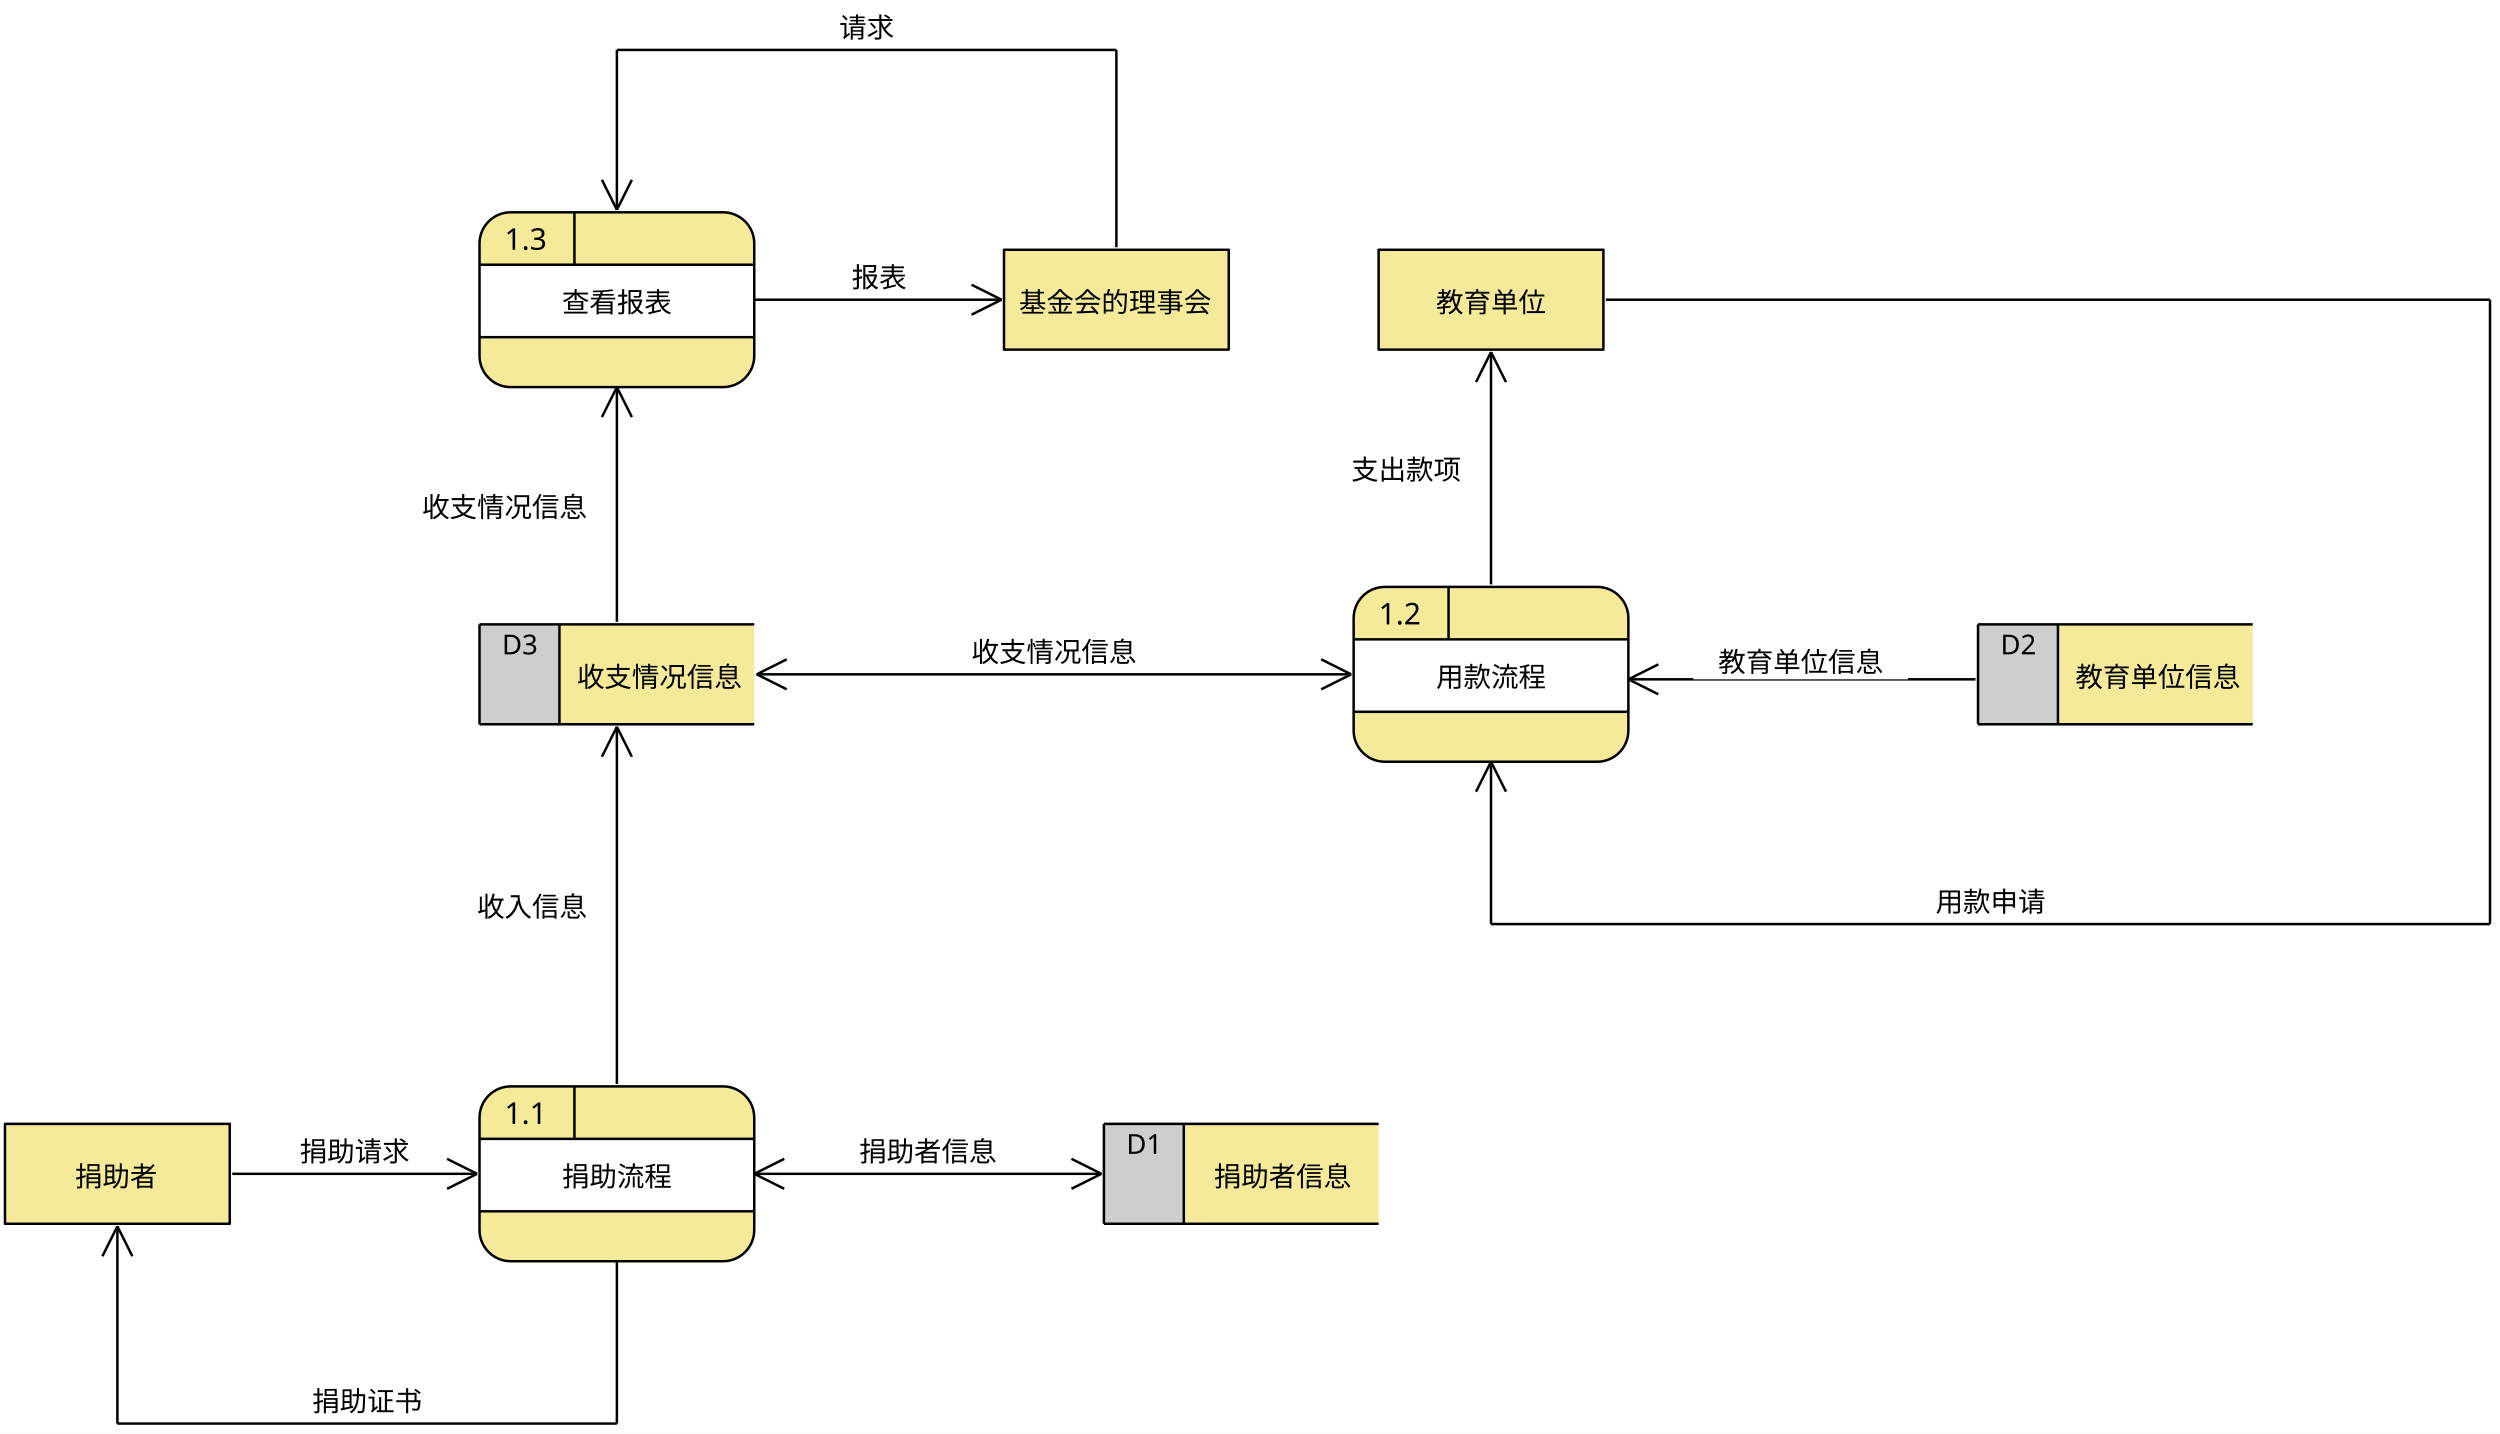
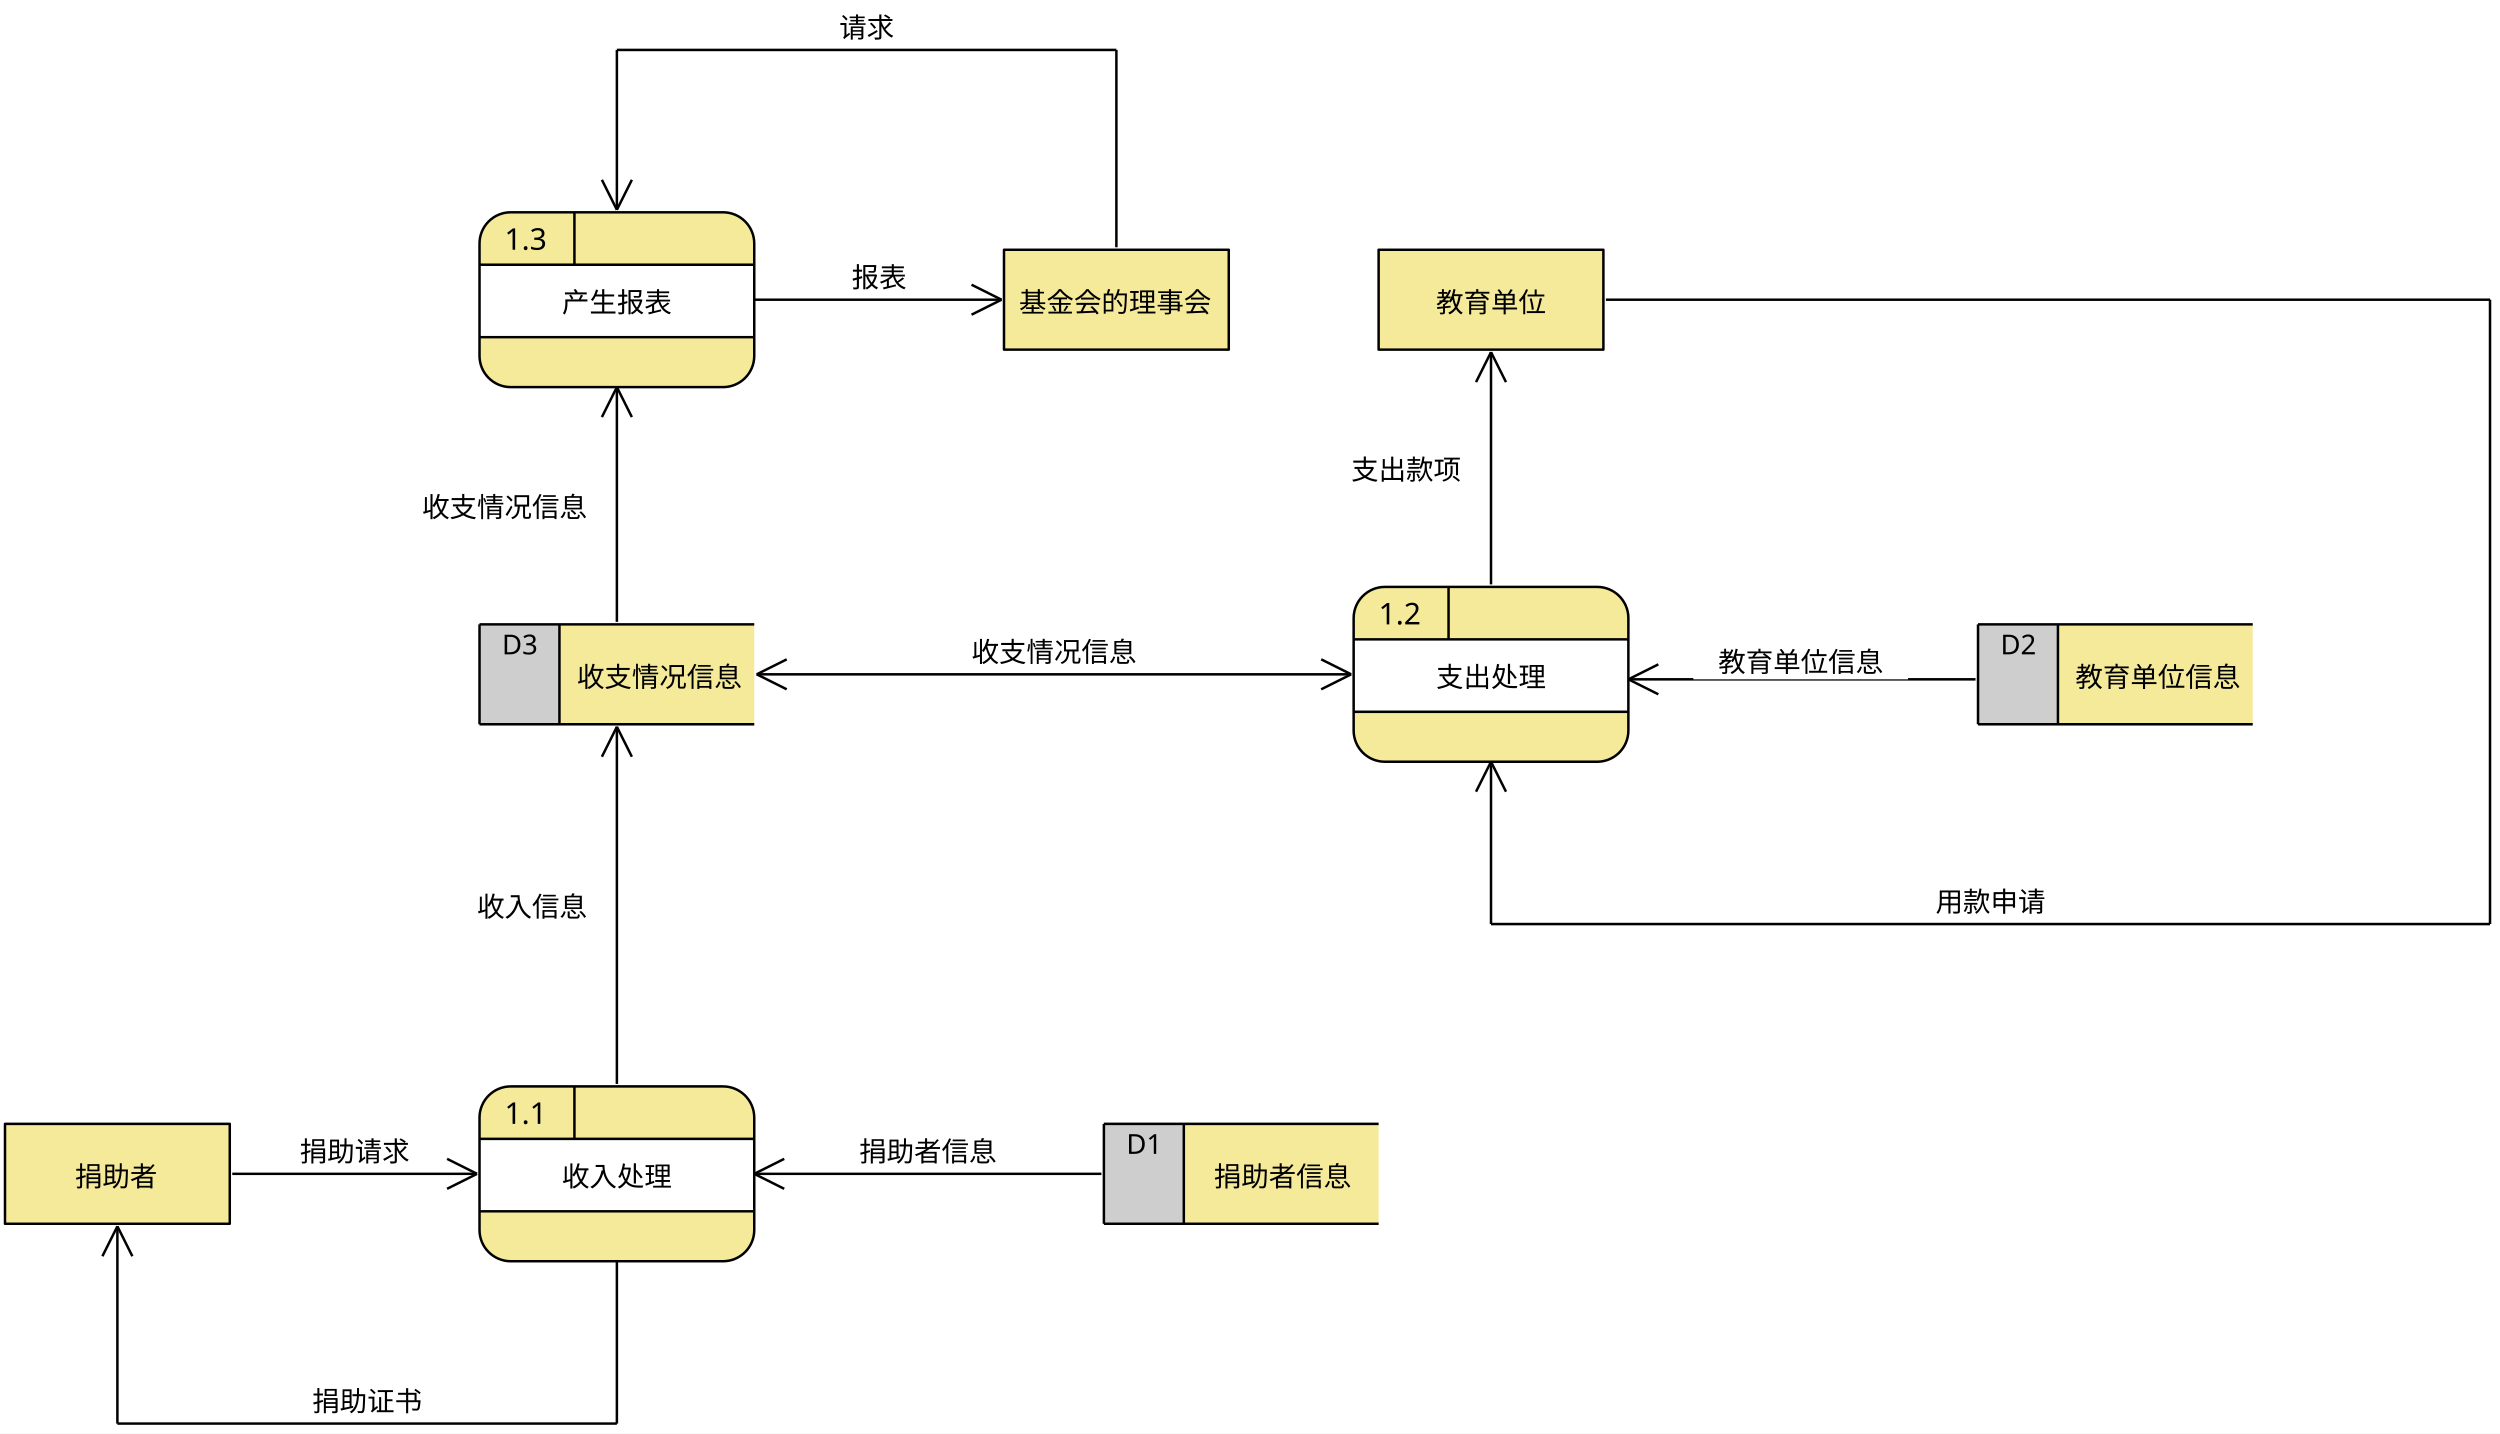
<svg xmlns="http://www.w3.org/2000/svg" fill-opacity="0" color-rendering="auto" color-interpolation="auto" text-rendering="auto" stroke="rgb(0,0,0)" stroke-linecap="square" width="1001" stroke-miterlimit="10" shape-rendering="auto" stroke-opacity="0" fill="rgb(0,0,0)" stroke-dasharray="none" font-weight="normal" stroke-width="1" height="574" font-family="'Dialog'" font-style="normal" stroke-linejoin="miter" font-size="12" stroke-dashoffset="0" image-rendering="auto">
  <defs id="genericDefs" />
  <g>
    <defs id="defs1">
      <clipPath clipPathUnits="userSpaceOnUse" id="clipPath1">
        <path d="M-7 -7 L121 -7 L121 81 L-7 81 L-7 -7 Z" />
      </clipPath>
      <clipPath clipPathUnits="userSpaceOnUse" id="clipPath2">
        <path d="M0 0 L0 29 L110 29 L110 0 Z" />
      </clipPath>
      <clipPath clipPathUnits="userSpaceOnUse" id="clipPath3">
        <path d="M0 0 L0 21 L72 21 L72 0 Z" />
      </clipPath>
      <clipPath clipPathUnits="userSpaceOnUse" id="clipPath4">
        <path d="M0 0 L0 21 L38 21 L38 0 Z" />
      </clipPath>
      <clipPath clipPathUnits="userSpaceOnUse" id="clipPath5">
        <path d="M-7 -7 L101 -7 L101 51 L-7 51 L-7 -7 Z" />
      </clipPath>
      <clipPath clipPathUnits="userSpaceOnUse" id="clipPath6">
        <path d="M0 0 L0 40 L90 40 L90 0 Z" />
      </clipPath>
      <clipPath clipPathUnits="userSpaceOnUse" id="clipPath7">
        <path d="M-7 -7 L121 -7 L121 51 L-7 51 L-7 -7 Z" />
      </clipPath>
      <clipPath clipPathUnits="userSpaceOnUse" id="clipPath8">
        <path d="M0 0 L0 40 L78 40 L78 0 Z" />
      </clipPath>
      <clipPath clipPathUnits="userSpaceOnUse" id="clipPath9">
        <path d="M0 0 L0 40 L32 40 L32 0 Z" />
      </clipPath>
      <clipPath clipPathUnits="userSpaceOnUse" id="clipPath10">
        <path d="M0 0 L202 0 L202 104 L0 104 L0 0 Z" />
      </clipPath>
      <clipPath clipPathUnits="userSpaceOnUse" id="clipPath11">
        <path d="M131 32 L131 48 L67 48 L67 32 ZM0 0 L0 104 L202 104 L202 0 Z" />
      </clipPath>
      <clipPath clipPathUnits="userSpaceOnUse" id="clipPath12">
        <path d="M0 0 L304 0 L304 183 L0 183 L0 0 Z" />
      </clipPath>
      <clipPath clipPathUnits="userSpaceOnUse" id="clipPath13">
        <path d="M177 11 L177 27 L113 27 L113 11 ZM182 111 L182 127 L118 127 L118 111 ZM0 0 L0 183 L304 183 L304 0 Z" />
      </clipPath>
      <clipPath clipPathUnits="userSpaceOnUse" id="clipPath14">
        <path d="M0 0 L243 0 L243 104 L0 104 L0 0 Z" />
      </clipPath>
      <clipPath clipPathUnits="userSpaceOnUse" id="clipPath15">
        <path d="M157 32 L157 48 L82 48 L82 32 ZM0 0 L0 104 L243 104 L243 0 Z" />
      </clipPath>
      <clipPath clipPathUnits="userSpaceOnUse" id="clipPath16">
        <path d="M0 0 L104 0 L104 247 L0 247 L0 0 Z" />
      </clipPath>
      <clipPath clipPathUnits="userSpaceOnUse" id="clipPath17">
        <path d="M0 0 L0 113 L48 113 L48 129 L0 129 L0 247 L104 247 L104 0 Z" />
      </clipPath>
      <clipPath clipPathUnits="userSpaceOnUse" id="clipPath18">
        <path d="M0 0 L203 0 L203 104 L0 104 L0 0 Z" />
      </clipPath>
      <clipPath clipPathUnits="userSpaceOnUse" id="clipPath19">
        <path d="M121 32 L121 48 L79 48 L79 32 ZM0 0 L0 104 L203 104 L203 0 Z" />
      </clipPath>
      <clipPath clipPathUnits="userSpaceOnUse" id="clipPath20">
        <path d="M0 0 L504 0 L504 354 L0 354 L0 0 Z" />
      </clipPath>
      <clipPath clipPathUnits="userSpaceOnUse" id="clipPath21">
        <path d="M217 186 L217 202 L131 202 L131 186 ZM282 282 L282 298 L218 298 L218 282 ZM0 0 L0 109 L48 109 L48 125 L0 125 L0 354 L504 354 L504 0 Z" />
      </clipPath>
      <clipPath clipPathUnits="userSpaceOnUse" id="clipPath22">
        <path d="M0 0 L104 0 L104 197 L0 197 L0 0 Z" />
      </clipPath>
      <clipPath clipPathUnits="userSpaceOnUse" id="clipPath23">
        <path d="M0 0 L0 88 L48 88 L48 104 L0 104 L0 197 L104 197 L104 0 Z" />
      </clipPath>
      <clipPath clipPathUnits="userSpaceOnUse" id="clipPath24">
        <path d="M0 0 L342 0 L342 104 L0 104 L0 0 Z" />
      </clipPath>
      <clipPath clipPathUnits="userSpaceOnUse" id="clipPath25">
        <path d="M212 32 L212 48 L126 48 L126 32 ZM0 0 L0 104 L342 104 L342 0 Z" />
      </clipPath>
      <clipPath clipPathUnits="userSpaceOnUse" id="clipPath26">
        <path d="M0 0 L104 0 L104 198 L0 198 L0 0 Z" />
      </clipPath>
      <clipPath clipPathUnits="userSpaceOnUse" id="clipPath27">
        <path d="M0 0 L0 89 L48 89 L48 105 L0 105 L0 198 L104 198 L104 0 Z" />
      </clipPath>
      <clipPath clipPathUnits="userSpaceOnUse" id="clipPath28">
        <path d="M171 32 L171 48 L129 48 L129 32 ZM176 132 L176 148 L134 148 L134 132 ZM0 0 L0 183 L304 183 L304 0 Z" />
      </clipPath>
      <clipPath clipPathUnits="userSpaceOnUse" id="clipPath29">
        <path d="M162 34 L162 50 L76 50 L76 34 ZM0 0 L0 104 L243 104 L243 0 Z" />
      </clipPath>
      <clipPath clipPathUnits="userSpaceOnUse" id="clipPath30">
        <path d="M-86 -16 L172 -16 L172 32 L-86 32 L-86 -16 Z" />
      </clipPath>
      <clipPath clipPathUnits="userSpaceOnUse" id="clipPath31">
        <path d="M-42 -16 L84 -16 L84 32 L-42 32 L-42 -16 Z" />
      </clipPath>
      <clipPath clipPathUnits="userSpaceOnUse" id="clipPath32">
        <path d="M-64 -16 L128 -16 L128 32 L-64 32 L-64 -16 Z" />
      </clipPath>
      <clipPath clipPathUnits="userSpaceOnUse" id="clipPath33">
        <path d="M-75 -16 L150 -16 L150 32 L-75 32 L-75 -16 Z" />
      </clipPath>
    </defs>
    <g fill="white" text-rendering="geometricPrecision" fill-opacity="1" stroke-opacity="1" stroke="white">
      <rect x="0" width="1001" height="574" y="0" stroke="none" />
    </g>
    <g font-size="11" transform="translate(192,435)" fill-opacity="1" fill="rgb(244,234,154)" text-rendering="geometricPrecision" font-family="sans-serif" stroke="rgb(244,234,154)" stroke-opacity="1">
      <rect x="0" y="0" clip-path="url(#clipPath1)" width="110" rx="12.5" ry="12.5" height="70" stroke="none" />
      <rect x="0" y="21" clip-path="url(#clipPath1)" fill="white" width="110" height="29" stroke="none" />
    </g>
    <g stroke-linecap="butt" font-size="11" transform="translate(192,435)" fill-opacity="1" fill="black" text-rendering="geometricPrecision" font-family="sans-serif" stroke-linejoin="round" stroke="black" stroke-opacity="1" stroke-miterlimit="0">
      <rect x="0" y="0" clip-path="url(#clipPath1)" fill="none" width="110" rx="12.5" ry="12.5" height="70" />
      <line y2="21" fill="none" x1="38" clip-path="url(#clipPath1)" x2="38" y1="0" />
      <line y2="21" fill="none" x1="0" clip-path="url(#clipPath1)" x2="110" y1="21" />
      <line y2="50" fill="none" x1="0" clip-path="url(#clipPath1)" x2="110" y1="50" />
    </g>
    <g font-size="11" transform="translate(192,456)" fill-opacity="1" fill="black" text-rendering="geometricPrecision" font-family="sans-serif" stroke="black" stroke-opacity="1">
-       <text x="33" xml:space="preserve" y="19" clip-path="url(#clipPath2)" stroke="none">捐助流程</text>
+       <text x="33" xml:space="preserve" y="19" clip-path="url(#clipPath2)" stroke="none">收入处理</text>
    </g>
    <g transform="translate(192,435)" fill-opacity="1" fill="black" text-rendering="geometricPrecision" font-family="'宋体'" stroke="black" stroke-opacity="1">
      <text x="10" xml:space="preserve" y="15" clip-path="url(#clipPath4)" stroke="none">1.1</text>
    </g>
    <g font-size="11" transform="translate(2,450)" fill-opacity="1" fill="rgb(244,234,154)" text-rendering="geometricPrecision" font-family="sans-serif" stroke="rgb(244,234,154)" stroke-opacity="1">
      <rect x="0" width="90" height="40" y="0" clip-path="url(#clipPath5)" stroke="none" />
    </g>
    <g stroke-linecap="butt" font-size="11" transform="translate(2,450)" fill-opacity="1" fill="black" text-rendering="geometricPrecision" font-family="sans-serif" stroke-linejoin="round" stroke="black" stroke-opacity="1" stroke-miterlimit="0">
      <rect fill="none" x="0" width="90" height="40" y="0" clip-path="url(#clipPath5)" />
    </g>
    <g font-size="11" transform="translate(2,450)" fill-opacity="1" fill="black" text-rendering="geometricPrecision" font-family="sans-serif" stroke="black" stroke-opacity="1">
      <text x="28" xml:space="preserve" y="25" clip-path="url(#clipPath6)" stroke="none">捐助者</text>
    </g>
    <g font-size="11" transform="translate(552,100)" fill-opacity="1" fill="rgb(244,234,154)" text-rendering="geometricPrecision" font-family="sans-serif" stroke="rgb(244,234,154)" stroke-opacity="1">
      <rect x="0" width="90" height="40" y="0" clip-path="url(#clipPath5)" stroke="none" />
    </g>
    <g stroke-linecap="butt" font-size="11" transform="translate(552,100)" fill-opacity="1" fill="black" text-rendering="geometricPrecision" font-family="sans-serif" stroke-linejoin="round" stroke="black" stroke-opacity="1" stroke-miterlimit="0">
      <rect fill="none" x="0" width="90" height="40" y="0" clip-path="url(#clipPath5)" />
    </g>
    <g font-size="11" transform="translate(552,100)" fill-opacity="1" fill="black" text-rendering="geometricPrecision" font-family="sans-serif" stroke="black" stroke-opacity="1">
      <text x="23" xml:space="preserve" y="25" clip-path="url(#clipPath6)" stroke="none">教育单位</text>
    </g>
    <g font-size="11" transform="translate(542,235)" fill-opacity="1" fill="rgb(244,234,154)" text-rendering="geometricPrecision" font-family="sans-serif" stroke="rgb(244,234,154)" stroke-opacity="1">
      <rect x="0" y="0" clip-path="url(#clipPath1)" width="110" rx="12.5" ry="12.5" height="70" stroke="none" />
      <rect x="0" y="21" clip-path="url(#clipPath1)" fill="white" width="110" height="29" stroke="none" />
    </g>
    <g stroke-linecap="butt" font-size="11" transform="translate(542,235)" fill-opacity="1" fill="black" text-rendering="geometricPrecision" font-family="sans-serif" stroke-linejoin="round" stroke="black" stroke-opacity="1" stroke-miterlimit="0">
      <rect x="0" y="0" clip-path="url(#clipPath1)" fill="none" width="110" rx="12.5" ry="12.5" height="70" />
      <line y2="21" fill="none" x1="38" clip-path="url(#clipPath1)" x2="38" y1="0" />
      <line y2="21" fill="none" x1="0" clip-path="url(#clipPath1)" x2="110" y1="21" />
      <line y2="50" fill="none" x1="0" clip-path="url(#clipPath1)" x2="110" y1="50" />
    </g>
    <g font-size="11" transform="translate(542,256)" fill-opacity="1" fill="black" text-rendering="geometricPrecision" font-family="sans-serif" stroke="black" stroke-opacity="1">
-       <text x="33" xml:space="preserve" y="19" clip-path="url(#clipPath2)" stroke="none">用款流程</text>
+       <text x="33" xml:space="preserve" y="19" clip-path="url(#clipPath2)" stroke="none">支出处理</text>
    </g>
    <g transform="translate(542,235)" fill-opacity="1" fill="black" text-rendering="geometricPrecision" font-family="'宋体'" stroke="black" stroke-opacity="1">
      <text x="10" xml:space="preserve" y="15" clip-path="url(#clipPath4)" stroke="none">1.2</text>
    </g>
    <g font-size="11" transform="translate(402,100)" fill-opacity="1" fill="rgb(244,234,154)" text-rendering="geometricPrecision" font-family="sans-serif" stroke="rgb(244,234,154)" stroke-opacity="1">
      <rect x="0" width="90" height="40" y="0" clip-path="url(#clipPath5)" stroke="none" />
    </g>
    <g stroke-linecap="butt" font-size="11" transform="translate(402,100)" fill-opacity="1" fill="black" text-rendering="geometricPrecision" font-family="sans-serif" stroke-linejoin="round" stroke="black" stroke-opacity="1" stroke-miterlimit="0">
      <rect fill="none" x="0" width="90" height="40" y="0" clip-path="url(#clipPath5)" />
    </g>
    <g font-size="11" transform="translate(402,100)" fill-opacity="1" fill="black" text-rendering="geometricPrecision" font-family="sans-serif" stroke="black" stroke-opacity="1">
      <text x="6" xml:space="preserve" y="25" clip-path="url(#clipPath6)" stroke="none">基金会的理事会</text>
    </g>
    <g font-size="11" transform="translate(192,85)" fill-opacity="1" fill="rgb(244,234,154)" text-rendering="geometricPrecision" font-family="sans-serif" stroke="rgb(244,234,154)" stroke-opacity="1">
      <rect x="0" y="0" clip-path="url(#clipPath1)" width="110" rx="12.5" ry="12.5" height="70" stroke="none" />
      <rect x="0" y="21" clip-path="url(#clipPath1)" fill="white" width="110" height="29" stroke="none" />
    </g>
    <g stroke-linecap="butt" font-size="11" transform="translate(192,85)" fill-opacity="1" fill="black" text-rendering="geometricPrecision" font-family="sans-serif" stroke-linejoin="round" stroke="black" stroke-opacity="1" stroke-miterlimit="0">
      <rect x="0" y="0" clip-path="url(#clipPath1)" fill="none" width="110" rx="12.5" ry="12.5" height="70" />
      <line y2="21" fill="none" x1="38" clip-path="url(#clipPath1)" x2="38" y1="0" />
      <line y2="21" fill="none" x1="0" clip-path="url(#clipPath1)" x2="110" y1="21" />
      <line y2="50" fill="none" x1="0" clip-path="url(#clipPath1)" x2="110" y1="50" />
    </g>
    <g font-size="11" transform="translate(192,106)" fill-opacity="1" fill="black" text-rendering="geometricPrecision" font-family="sans-serif" stroke="black" stroke-opacity="1">
-       <text x="33" xml:space="preserve" y="19" clip-path="url(#clipPath2)" stroke="none">查看报表</text>
+       <text x="33" xml:space="preserve" y="19" clip-path="url(#clipPath2)" stroke="none">产生报表</text>
    </g>
    <g transform="translate(192,85)" fill-opacity="1" fill="black" text-rendering="geometricPrecision" font-family="'宋体'" stroke="black" stroke-opacity="1">
      <text x="10" xml:space="preserve" y="15" clip-path="url(#clipPath4)" stroke="none">1.3</text>
    </g>
    <g font-size="11" transform="translate(442,450)" fill-opacity="1" fill="rgb(244,234,154)" text-rendering="geometricPrecision" font-family="sans-serif" stroke="rgb(244,234,154)" stroke-opacity="1">
      <rect x="32" width="78" height="40" y="0" clip-path="url(#clipPath7)" stroke="none" />
      <rect x="0" y="0" clip-path="url(#clipPath7)" fill="rgb(206,206,206)" width="32" height="40" stroke="none" />
    </g>
    <g stroke-linecap="butt" font-size="11" transform="translate(442,450)" fill-opacity="1" fill="black" text-rendering="geometricPrecision" font-family="sans-serif" stroke-linejoin="round" stroke="black" stroke-opacity="1" stroke-miterlimit="0">
      <line y2="0" fill="none" x1="0" clip-path="url(#clipPath7)" x2="110" y1="0" />
      <line y2="40" fill="none" x1="0" clip-path="url(#clipPath7)" x2="0" y1="0" />
      <line y2="40" fill="none" x1="0" clip-path="url(#clipPath7)" x2="110" y1="40" />
      <line y2="40" fill="none" x1="32" clip-path="url(#clipPath7)" x2="32" y1="0" />
    </g>
    <g font-size="11" transform="translate(474,450)" fill-opacity="1" fill="black" text-rendering="geometricPrecision" font-family="sans-serif" stroke="black" stroke-opacity="1">
      <text x="12" xml:space="preserve" y="25" clip-path="url(#clipPath8)" stroke="none">捐助者信息</text>
    </g>
    <g font-size="11" transform="translate(442,450)" fill-opacity="1" fill="black" text-rendering="geometricPrecision" font-family="sans-serif" stroke="black" stroke-opacity="1">
      <text x="9" xml:space="preserve" y="12" clip-path="url(#clipPath9)" stroke="none">D1</text>
    </g>
    <g font-size="11" transform="translate(792,250)" fill-opacity="1" fill="rgb(244,234,154)" text-rendering="geometricPrecision" font-family="sans-serif" stroke="rgb(244,234,154)" stroke-opacity="1">
      <rect x="32" width="78" height="40" y="0" clip-path="url(#clipPath7)" stroke="none" />
      <rect x="0" y="0" clip-path="url(#clipPath7)" fill="rgb(206,206,206)" width="32" height="40" stroke="none" />
    </g>
    <g stroke-linecap="butt" font-size="11" transform="translate(792,250)" fill-opacity="1" fill="black" text-rendering="geometricPrecision" font-family="sans-serif" stroke-linejoin="round" stroke="black" stroke-opacity="1" stroke-miterlimit="0">
      <line y2="0" fill="none" x1="0" clip-path="url(#clipPath7)" x2="110" y1="0" />
      <line y2="40" fill="none" x1="0" clip-path="url(#clipPath7)" x2="0" y1="0" />
      <line y2="40" fill="none" x1="0" clip-path="url(#clipPath7)" x2="110" y1="40" />
      <line y2="40" fill="none" x1="32" clip-path="url(#clipPath7)" x2="32" y1="0" />
    </g>
    <g font-size="11" transform="translate(824,250)" fill-opacity="1" fill="black" text-rendering="geometricPrecision" font-family="sans-serif" stroke="black" stroke-opacity="1">
      <text x="7" xml:space="preserve" y="25" clip-path="url(#clipPath8)" stroke="none">教育单位信息</text>
    </g>
    <g font-size="11" transform="translate(792,250)" fill-opacity="1" fill="black" text-rendering="geometricPrecision" font-family="sans-serif" stroke="black" stroke-opacity="1">
      <text x="9" xml:space="preserve" y="12" clip-path="url(#clipPath9)" stroke="none">D2</text>
    </g>
    <g font-size="11" transform="translate(192,250)" fill-opacity="1" fill="rgb(244,234,154)" text-rendering="geometricPrecision" font-family="sans-serif" stroke="rgb(244,234,154)" stroke-opacity="1">
      <rect x="32" width="78" height="40" y="0" clip-path="url(#clipPath7)" stroke="none" />
      <rect x="0" y="0" clip-path="url(#clipPath7)" fill="rgb(206,206,206)" width="32" height="40" stroke="none" />
    </g>
    <g stroke-linecap="butt" font-size="11" transform="translate(192,250)" fill-opacity="1" fill="black" text-rendering="geometricPrecision" font-family="sans-serif" stroke-linejoin="round" stroke="black" stroke-opacity="1" stroke-miterlimit="0">
      <line y2="0" fill="none" x1="0" clip-path="url(#clipPath7)" x2="110" y1="0" />
      <line y2="40" fill="none" x1="0" clip-path="url(#clipPath7)" x2="0" y1="0" />
      <line y2="40" fill="none" x1="0" clip-path="url(#clipPath7)" x2="110" y1="40" />
      <line y2="40" fill="none" x1="32" clip-path="url(#clipPath7)" x2="32" y1="0" />
    </g>
    <g font-size="11" transform="translate(224,250)" fill-opacity="1" fill="black" text-rendering="geometricPrecision" font-family="sans-serif" stroke="black" stroke-opacity="1">
      <text x="7" xml:space="preserve" y="25" clip-path="url(#clipPath8)" stroke="none">收支情况信息</text>
    </g>
    <g font-size="11" transform="translate(192,250)" fill-opacity="1" fill="black" text-rendering="geometricPrecision" font-family="sans-serif" stroke="black" stroke-opacity="1">
      <text x="9" xml:space="preserve" y="12" clip-path="url(#clipPath9)" stroke="none">D3</text>
    </g>
    <g stroke-linecap="butt" font-size="11" transform="translate(43,420)" fill-opacity="1" fill="black" text-rendering="geometricPrecision" font-family="sans-serif" stroke-linejoin="round" stroke="black" stroke-opacity="1">
      <line y2="50" fill="none" x1="50" clip-path="url(#clipPath11)" x2="148" y1="50" />
      <line y2="44" fill="none" x1="148" clip-path="url(#clipPath11)" x2="136" y1="50" />
      <line y2="56" fill="none" x1="148" clip-path="url(#clipPath11)" x2="136" y1="50" />
    </g>
    <g stroke-linecap="butt" font-size="11" transform="translate(-3,441)" fill-opacity="1" fill="black" text-rendering="geometricPrecision" font-family="sans-serif" stroke-linejoin="round" stroke="black" stroke-opacity="1">
      <line y2="129" fill="none" x1="250" clip-path="url(#clipPath13)" x2="250" y1="64" />
      <line y2="129" fill="none" x1="250" clip-path="url(#clipPath13)" x2="50" y1="129" />
      <line y2="50" fill="none" x1="50" clip-path="url(#clipPath13)" x2="50" y1="129" />
      <line y2="62" fill="none" x1="50" clip-path="url(#clipPath13)" x2="44" y1="50" />
      <line y2="62" fill="none" x1="50" clip-path="url(#clipPath13)" x2="56" y1="50" />
    </g>
    <g stroke-linecap="butt" font-size="11" transform="translate(252,420)" fill-opacity="1" fill="black" text-rendering="geometricPrecision" font-family="sans-serif" stroke-linejoin="round" stroke="black" stroke-opacity="1">
-       <line y2="50" fill="none" x1="50" clip-path="url(#clipPath15)" x2="189" y1="50" />
+       <line y2="50" fill="none" x1="189" clip-path="url(#clipPath15)" x2="50" y1="50" />
      <line y2="56" fill="none" x1="50" clip-path="url(#clipPath15)" x2="62" y1="50" />
      <line y2="44" fill="none" x1="50" clip-path="url(#clipPath15)" x2="62" y1="50" />
-       <line y2="44" fill="none" x1="189" clip-path="url(#clipPath15)" x2="177" y1="50" />
-       <line y2="56" fill="none" x1="189" clip-path="url(#clipPath15)" x2="177" y1="50" />
    </g>
    <g stroke-linecap="butt" font-size="11" transform="translate(197,241)" fill-opacity="1" fill="black" text-rendering="geometricPrecision" font-family="sans-serif" stroke-linejoin="round" stroke="black" stroke-opacity="1">
      <line y2="50" fill="none" x1="50" clip-path="url(#clipPath17)" x2="50" y1="193" />
      <line y2="62" fill="none" x1="50" clip-path="url(#clipPath17)" x2="44" y1="50" />
      <line y2="62" fill="none" x1="50" clip-path="url(#clipPath17)" x2="56" y1="50" />
    </g>
    <g stroke-linecap="butt" font-size="11" transform="translate(252,70)" fill-opacity="1" fill="black" text-rendering="geometricPrecision" font-family="sans-serif" stroke-linejoin="round" stroke="black" stroke-opacity="1">
      <line y2="50" fill="none" x1="50" clip-path="url(#clipPath19)" x2="149" y1="50" />
      <line y2="44" fill="none" x1="149" clip-path="url(#clipPath19)" x2="137" y1="50" />
      <line y2="56" fill="none" x1="149" clip-path="url(#clipPath19)" x2="137" y1="50" />
    </g>
    <g stroke-linecap="butt" font-size="11" transform="translate(547,70)" fill-opacity="1" fill="black" text-rendering="geometricPrecision" font-family="sans-serif" stroke-linejoin="round" stroke="black" stroke-opacity="1">
      <line y2="50" fill="none" x1="96" clip-path="url(#clipPath21)" x2="450" y1="50" />
      <line y2="300" fill="none" x1="450" clip-path="url(#clipPath21)" x2="450" y1="50" />
      <line y2="300" fill="none" x1="450" clip-path="url(#clipPath21)" x2="50" y1="300" />
      <line y2="235" fill="none" x1="50" clip-path="url(#clipPath21)" x2="50" y1="300" />
      <line y2="247" fill="none" x1="50" clip-path="url(#clipPath21)" x2="44" y1="235" />
      <line y2="247" fill="none" x1="50" clip-path="url(#clipPath21)" x2="56" y1="235" />
    </g>
    <g stroke-linecap="butt" font-size="11" transform="translate(547,91)" fill-opacity="1" fill="black" text-rendering="geometricPrecision" font-family="sans-serif" stroke-linejoin="round" stroke="black" stroke-opacity="1">
      <line y2="50" fill="none" x1="50" clip-path="url(#clipPath23)" x2="50" y1="143" />
      <line y2="62" fill="none" x1="50" clip-path="url(#clipPath23)" x2="44" y1="50" />
      <line y2="62" fill="none" x1="50" clip-path="url(#clipPath23)" x2="56" y1="50" />
    </g>
    <g stroke-linecap="butt" font-size="11" transform="translate(253,220)" fill-opacity="1" fill="black" text-rendering="geometricPrecision" font-family="sans-serif" stroke-linejoin="round" stroke="black" stroke-opacity="1">
      <line y2="50" fill="none" x1="288" clip-path="url(#clipPath25)" x2="50" y1="50" />
      <line y2="44" fill="none" x1="288" clip-path="url(#clipPath25)" x2="276" y1="50" />
      <line y2="56" fill="none" x1="288" clip-path="url(#clipPath25)" x2="276" y1="50" />
      <line y2="56" fill="none" x1="50" clip-path="url(#clipPath25)" x2="62" y1="50" />
      <line y2="44" fill="none" x1="50" clip-path="url(#clipPath25)" x2="62" y1="50" />
    </g>
    <g stroke-linecap="butt" font-size="11" transform="translate(197,105)" fill-opacity="1" fill="black" text-rendering="geometricPrecision" font-family="sans-serif" stroke-linejoin="round" stroke="black" stroke-opacity="1">
      <line y2="50" fill="none" x1="50" clip-path="url(#clipPath27)" x2="50" y1="144" />
      <line y2="62" fill="none" x1="50" clip-path="url(#clipPath27)" x2="44" y1="50" />
      <line y2="62" fill="none" x1="50" clip-path="url(#clipPath27)" x2="56" y1="50" />
    </g>
    <g stroke-linecap="butt" font-size="11" transform="translate(197,-30)" fill-opacity="1" fill="black" text-rendering="geometricPrecision" font-family="sans-serif" stroke-linejoin="round" stroke="black" stroke-opacity="1">
      <line y2="50" fill="none" x1="250" clip-path="url(#clipPath28)" x2="250" y1="129" />
      <line y2="50" fill="none" x1="250" clip-path="url(#clipPath28)" x2="50" y1="50" />
      <line y2="114" fill="none" x1="50" clip-path="url(#clipPath28)" x2="50" y1="50" />
      <line y2="102" fill="none" x1="50" clip-path="url(#clipPath28)" x2="56" y1="114" />
      <line y2="102" fill="none" x1="50" clip-path="url(#clipPath28)" x2="44" y1="114" />
    </g>
    <g stroke-linecap="butt" font-size="11" transform="translate(602,222)" fill-opacity="1" fill="black" text-rendering="geometricPrecision" font-family="sans-serif" stroke-linejoin="round" stroke="black" stroke-opacity="1">
      <line y2="50" fill="none" x1="189" clip-path="url(#clipPath29)" x2="50" y1="50" />
      <line y2="56" fill="none" x1="50" clip-path="url(#clipPath29)" x2="62" y1="50" />
      <line y2="44" fill="none" x1="50" clip-path="url(#clipPath29)" x2="62" y1="50" />
    </g>
    <g font-size="11" transform="translate(678,256)" fill-opacity="1" fill="black" text-rendering="geometricPrecision" font-family="sans-serif" stroke="black" stroke-opacity="1">
      <text x="10" xml:space="preserve" y="13" clip-path="url(#clipPath30)" stroke="none">教育单位信息</text>
    </g>
    <g font-size="11" transform="translate(326,2)" fill-opacity="1" fill="black" text-rendering="geometricPrecision" font-family="sans-serif" stroke="black" stroke-opacity="1">
      <text x="10" xml:space="preserve" y="13" clip-path="url(#clipPath31)" stroke="none">请求</text>
    </g>
    <g font-size="11" transform="translate(159,194)" fill-opacity="1" fill="black" text-rendering="geometricPrecision" font-family="sans-serif" stroke="black" stroke-opacity="1">
      <text x="10" xml:space="preserve" y="13" clip-path="url(#clipPath30)" stroke="none">收支情况信息</text>
    </g>
    <g font-size="11" transform="translate(331,102)" fill-opacity="1" fill="black" text-rendering="geometricPrecision" font-family="sans-serif" stroke="black" stroke-opacity="1">
      <text x="10" xml:space="preserve" y="13" clip-path="url(#clipPath31)" stroke="none">报表</text>
    </g>
    <g font-size="11" transform="translate(765,352)" fill-opacity="1" fill="black" text-rendering="geometricPrecision" font-family="sans-serif" stroke="black" stroke-opacity="1">
      <text x="10" xml:space="preserve" y="13" clip-path="url(#clipPath32)" stroke="none">用款申请</text>
    </g>
    <g font-size="11" transform="translate(379,252)" fill-opacity="1" fill="black" text-rendering="geometricPrecision" font-family="sans-serif" stroke="black" stroke-opacity="1">
      <text x="10" xml:space="preserve" y="13" clip-path="url(#clipPath30)" stroke="none">收支情况信息</text>
    </g>
    <g font-size="11" transform="translate(531,179)" fill-opacity="1" fill="black" text-rendering="geometricPrecision" font-family="sans-serif" stroke="black" stroke-opacity="1">
      <text x="10" xml:space="preserve" y="13" clip-path="url(#clipPath32)" stroke="none">支出款项</text>
    </g>
    <g font-size="11" transform="translate(181,354)" fill-opacity="1" fill="black" text-rendering="geometricPrecision" font-family="sans-serif" stroke="black" stroke-opacity="1">
      <text x="10" xml:space="preserve" y="13" clip-path="url(#clipPath32)" stroke="none">收入信息</text>
    </g>
    <g font-size="11" transform="translate(334,452)" fill-opacity="1" fill="black" text-rendering="geometricPrecision" font-family="sans-serif" stroke="black" stroke-opacity="1">
      <text x="10" xml:space="preserve" y="13" clip-path="url(#clipPath33)" stroke="none">捐助者信息</text>
    </g>
    <g font-size="11" transform="translate(115,552)" fill-opacity="1" fill="black" text-rendering="geometricPrecision" font-family="sans-serif" stroke="black" stroke-opacity="1">
      <text x="10" xml:space="preserve" y="13" clip-path="url(#clipPath32)" stroke="none">捐助证书</text>
    </g>
    <g font-size="11" transform="translate(110,452)" fill-opacity="1" fill="black" text-rendering="geometricPrecision" font-family="sans-serif" stroke="black" stroke-opacity="1">
      <text x="10" xml:space="preserve" y="13" clip-path="url(#clipPath32)" stroke="none">捐助请求</text>
    </g>
  </g>
</svg>
